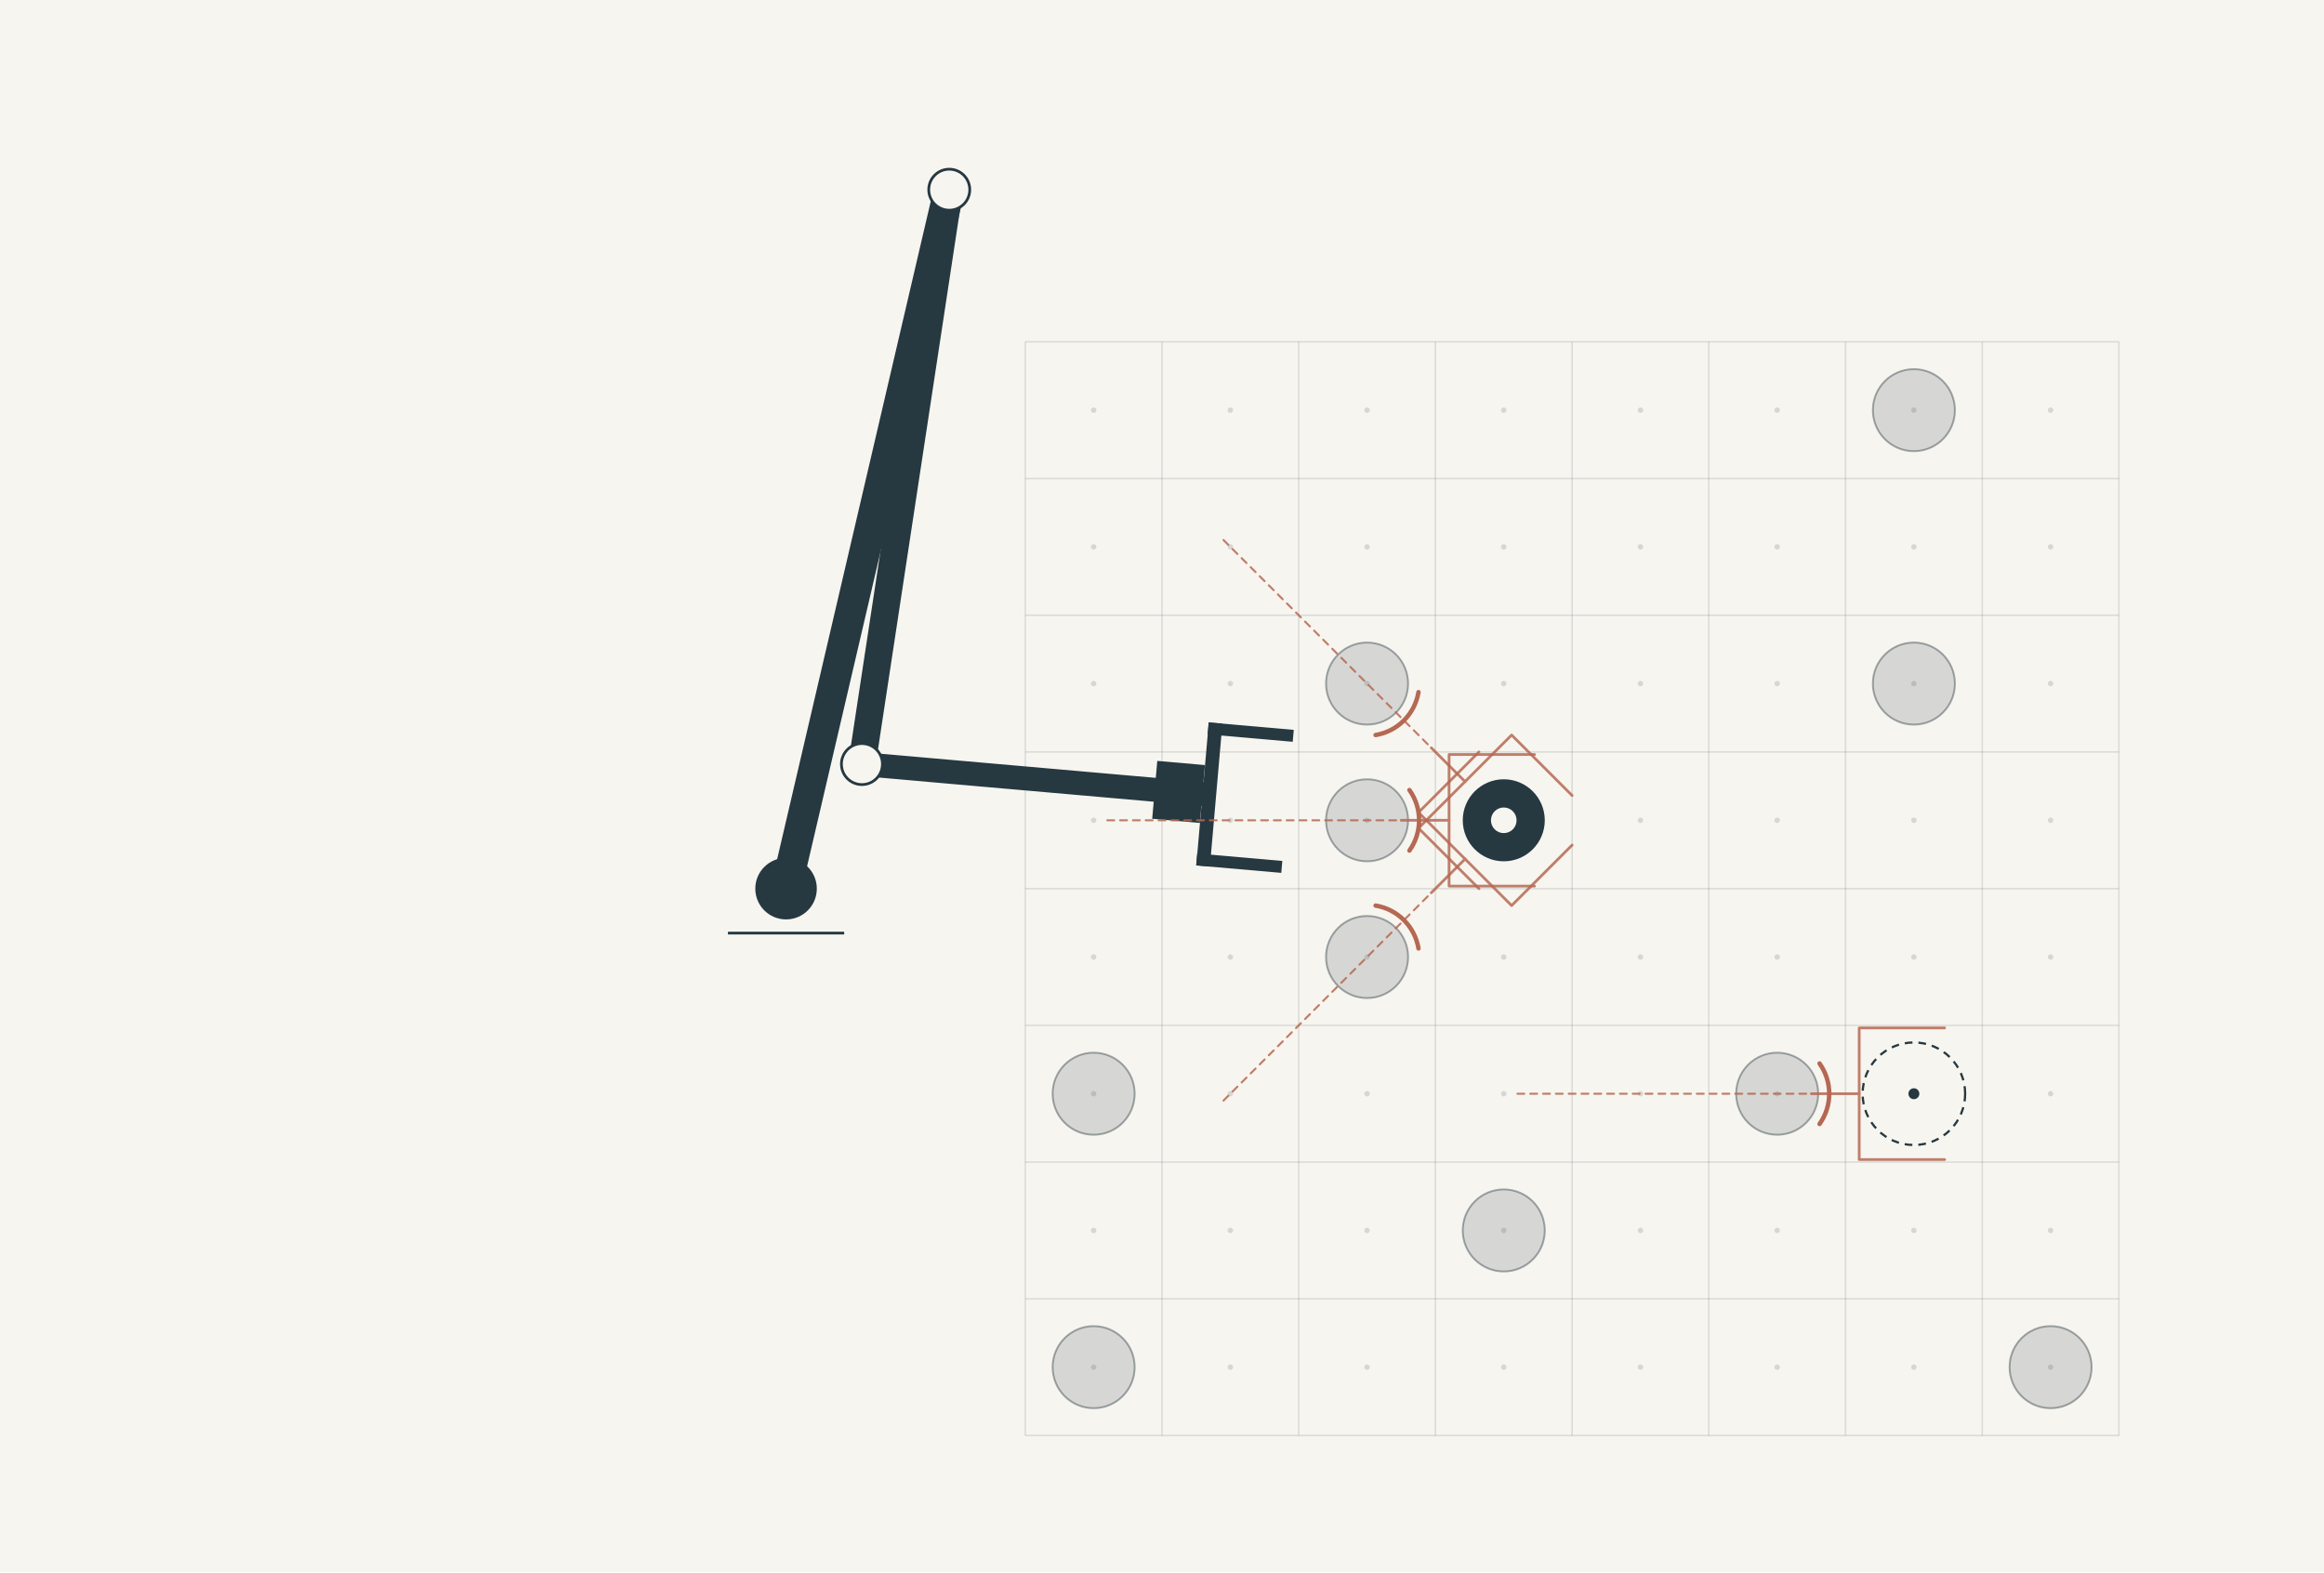
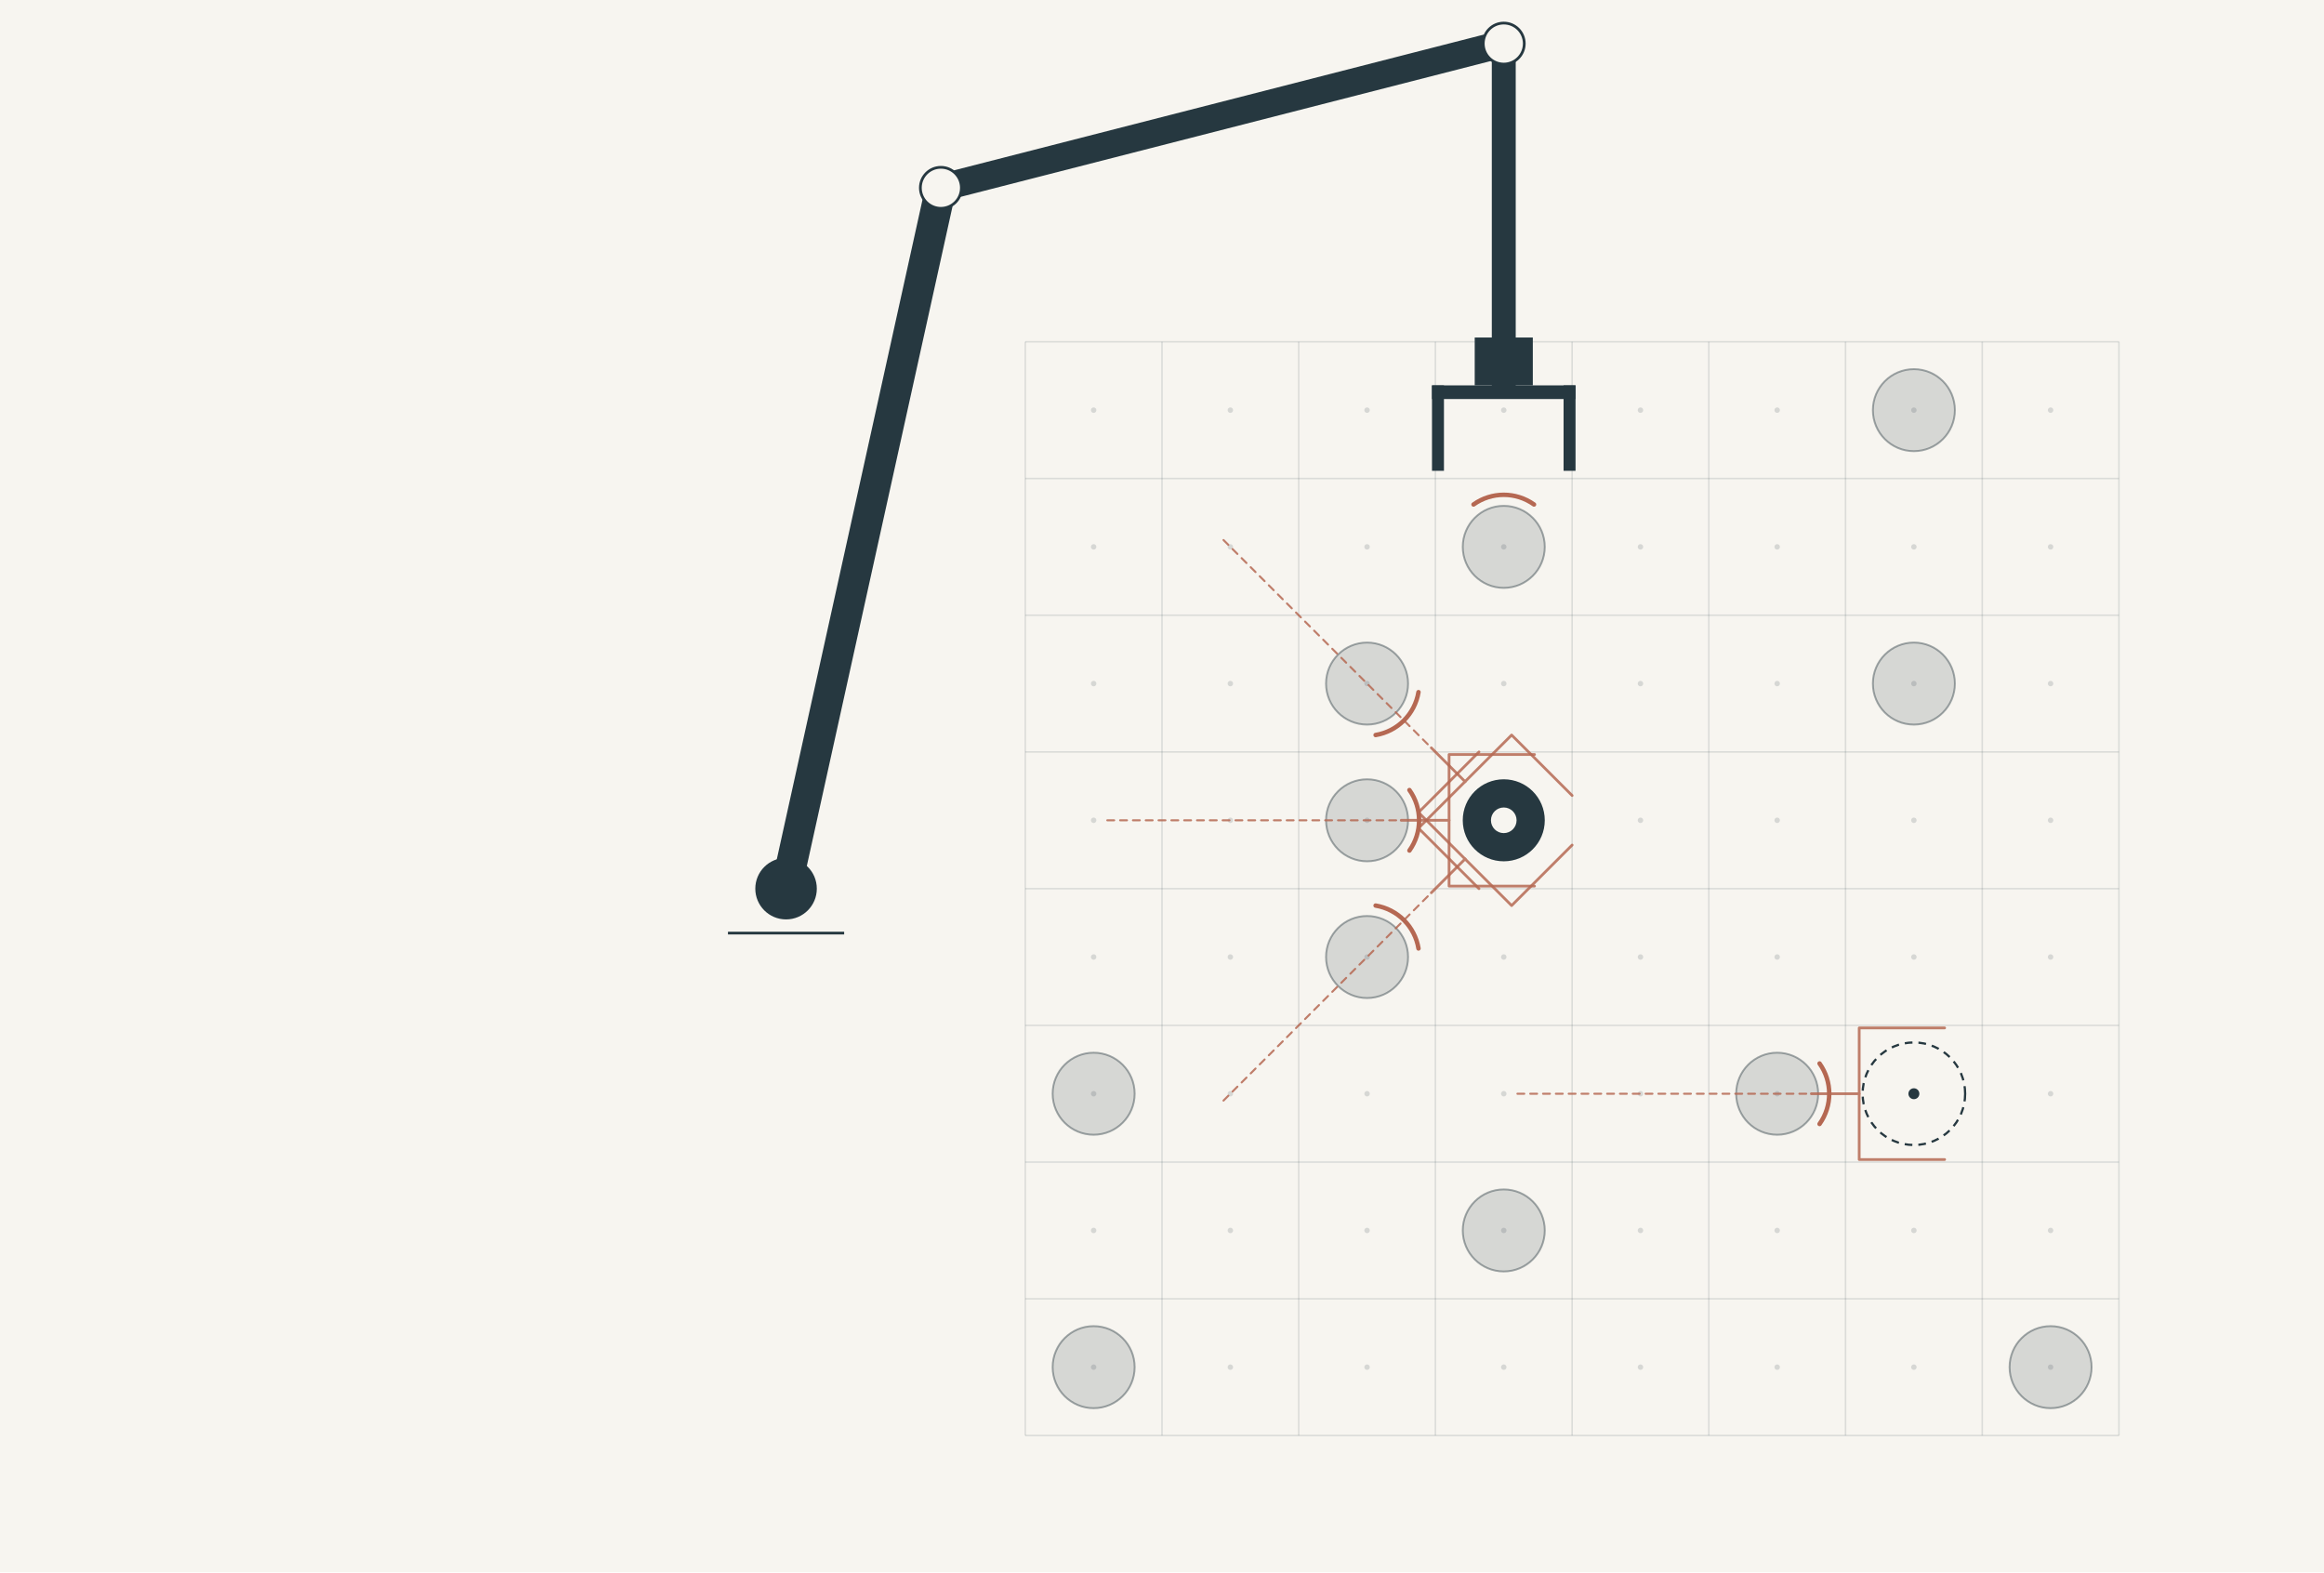
<svg xmlns="http://www.w3.org/2000/svg" viewBox="0 0 1360 920" width="1360" height="920" fill="none" shape-rendering="geometricPrecision">
  <rect width="100%" height="100%" fill="#F7F5F0" />
  <g id="lattice">
    <g id="lattice-lines" stroke="#263840" stroke-width="0.9" stroke-opacity="0.13" fill="none">
      <path d="M600,840 L600,200" />
      <path d="M680,840 L680,200" />
      <path d="M760,840 L760,200" />
      <path d="M840,840 L840,200" />
      <path d="M920,840 L920,200" />
      <path d="M1000,840 L1000,200" />
      <path d="M1080,840 L1080,200" />
      <path d="M1160,840 L1160,200" />
      <path d="M1240,840 L1240,200" />
      <path d="M600,840 L1240,840" />
      <path d="M600,760 L1240,760" />
      <path d="M600,680 L1240,680" />
      <path d="M600,600 L1240,600" />
      <path d="M600,520 L1240,520" />
      <path d="M600,440 L1240,440" />
      <path d="M600,360 L1240,360" />
      <path d="M600,280 L1240,280" />
      <path d="M600,200 L1240,200" />
    </g>
    <g id="lattice-centres">
      <circle cx="640" cy="800" r="1.6" fill="#263840" fill-opacity="0.16" />
      <circle cx="720" cy="800" r="1.6" fill="#263840" fill-opacity="0.16" />
      <circle cx="800" cy="800" r="1.6" fill="#263840" fill-opacity="0.16" />
      <circle cx="880" cy="800" r="1.6" fill="#263840" fill-opacity="0.16" />
      <circle cx="960" cy="800" r="1.6" fill="#263840" fill-opacity="0.16" />
      <circle cx="1040" cy="800" r="1.6" fill="#263840" fill-opacity="0.16" />
      <circle cx="1120" cy="800" r="1.6" fill="#263840" fill-opacity="0.16" />
      <circle cx="1200" cy="800" r="1.6" fill="#263840" fill-opacity="0.16" />
      <circle cx="640" cy="720" r="1.6" fill="#263840" fill-opacity="0.16" />
      <circle cx="720" cy="720" r="1.6" fill="#263840" fill-opacity="0.16" />
      <circle cx="800" cy="720" r="1.6" fill="#263840" fill-opacity="0.16" />
      <circle cx="880" cy="720" r="1.6" fill="#263840" fill-opacity="0.16" />
      <circle cx="960" cy="720" r="1.6" fill="#263840" fill-opacity="0.16" />
      <circle cx="1040" cy="720" r="1.6" fill="#263840" fill-opacity="0.16" />
      <circle cx="1120" cy="720" r="1.6" fill="#263840" fill-opacity="0.16" />
      <circle cx="1200" cy="720" r="1.6" fill="#263840" fill-opacity="0.16" />
      <circle cx="640" cy="640" r="1.6" fill="#263840" fill-opacity="0.16" />
      <circle cx="720" cy="640" r="1.6" fill="#263840" fill-opacity="0.16" />
      <circle cx="800" cy="640" r="1.6" fill="#263840" fill-opacity="0.16" />
      <circle cx="880" cy="640" r="1.6" fill="#263840" fill-opacity="0.16" />
      <circle cx="960" cy="640" r="1.6" fill="#263840" fill-opacity="0.16" />
      <circle cx="1040" cy="640" r="1.6" fill="#263840" fill-opacity="0.16" />
      <circle cx="1120" cy="640" r="1.6" fill="#263840" fill-opacity="0.16" />
      <circle cx="1200" cy="640" r="1.6" fill="#263840" fill-opacity="0.16" />
      <circle cx="640" cy="560" r="1.6" fill="#263840" fill-opacity="0.16" />
      <circle cx="720" cy="560" r="1.6" fill="#263840" fill-opacity="0.16" />
      <circle cx="800" cy="560" r="1.6" fill="#263840" fill-opacity="0.16" />
      <circle cx="880" cy="560" r="1.6" fill="#263840" fill-opacity="0.16" />
      <circle cx="960" cy="560" r="1.6" fill="#263840" fill-opacity="0.16" />
      <circle cx="1040" cy="560" r="1.6" fill="#263840" fill-opacity="0.16" />
      <circle cx="1120" cy="560" r="1.6" fill="#263840" fill-opacity="0.16" />
      <circle cx="1200" cy="560" r="1.6" fill="#263840" fill-opacity="0.16" />
      <circle cx="640" cy="480" r="1.6" fill="#263840" fill-opacity="0.16" />
      <circle cx="720" cy="480" r="1.6" fill="#263840" fill-opacity="0.16" />
      <circle cx="800" cy="480" r="1.6" fill="#263840" fill-opacity="0.16" />
      <circle cx="880" cy="480" r="1.6" fill="#263840" fill-opacity="0.16" />
      <circle cx="960" cy="480" r="1.6" fill="#263840" fill-opacity="0.16" />
      <circle cx="1040" cy="480" r="1.6" fill="#263840" fill-opacity="0.16" />
      <circle cx="1120" cy="480" r="1.6" fill="#263840" fill-opacity="0.16" />
      <circle cx="1200" cy="480" r="1.6" fill="#263840" fill-opacity="0.16" />
      <circle cx="640" cy="400" r="1.6" fill="#263840" fill-opacity="0.16" />
      <circle cx="720" cy="400" r="1.6" fill="#263840" fill-opacity="0.16" />
      <circle cx="800" cy="400" r="1.6" fill="#263840" fill-opacity="0.16" />
      <circle cx="880" cy="400" r="1.6" fill="#263840" fill-opacity="0.16" />
      <circle cx="960" cy="400" r="1.6" fill="#263840" fill-opacity="0.16" />
      <circle cx="1040" cy="400" r="1.6" fill="#263840" fill-opacity="0.16" />
      <circle cx="1120" cy="400" r="1.6" fill="#263840" fill-opacity="0.16" />
      <circle cx="1200" cy="400" r="1.6" fill="#263840" fill-opacity="0.16" />
      <circle cx="640" cy="320" r="1.6" fill="#263840" fill-opacity="0.16" />
      <circle cx="720" cy="320" r="1.6" fill="#263840" fill-opacity="0.16" />
      <circle cx="800" cy="320" r="1.6" fill="#263840" fill-opacity="0.16" />
      <circle cx="880" cy="320" r="1.6" fill="#263840" fill-opacity="0.16" />
      <circle cx="960" cy="320" r="1.6" fill="#263840" fill-opacity="0.16" />
      <circle cx="1040" cy="320" r="1.6" fill="#263840" fill-opacity="0.16" />
      <circle cx="1120" cy="320" r="1.6" fill="#263840" fill-opacity="0.16" />
      <circle cx="1200" cy="320" r="1.6" fill="#263840" fill-opacity="0.16" />
      <circle cx="640" cy="240" r="1.6" fill="#263840" fill-opacity="0.16" />
      <circle cx="720" cy="240" r="1.6" fill="#263840" fill-opacity="0.16" />
      <circle cx="800" cy="240" r="1.6" fill="#263840" fill-opacity="0.16" />
      <circle cx="880" cy="240" r="1.6" fill="#263840" fill-opacity="0.16" />
      <circle cx="960" cy="240" r="1.6" fill="#263840" fill-opacity="0.16" />
      <circle cx="1040" cy="240" r="1.6" fill="#263840" fill-opacity="0.16" />
      <circle cx="1120" cy="240" r="1.6" fill="#263840" fill-opacity="0.16" />
      <circle cx="1200" cy="240" r="1.6" fill="#263840" fill-opacity="0.16" />
    </g>
  </g>
  <g id="goal">
    <circle cx="1120" cy="640" r="30" fill="none" stroke="#263840" stroke-width="1.3" stroke-dasharray="4.5 3.5" />
    <circle cx="1120" cy="640" r="3.2" fill="#263840" />
  </g>
  <g id="discs-context">
    <circle cx="1120" cy="240" r="24" id="c0" fill="#263840" fill-opacity="0.16" stroke="#263840" stroke-opacity="0.42" stroke-width="1.1" />
    <circle cx="1120" cy="400" r="24" id="c1" fill="#263840" fill-opacity="0.16" stroke="#263840" stroke-opacity="0.42" stroke-width="1.1" />
    <circle cx="640" cy="800" r="24" id="c2" fill="#263840" fill-opacity="0.16" stroke="#263840" stroke-opacity="0.42" stroke-width="1.1" />
    <circle cx="880" cy="720" r="24" id="c3" fill="#263840" fill-opacity="0.16" stroke="#263840" stroke-opacity="0.42" stroke-width="1.1" />
    <circle cx="1200" cy="800" r="24" id="c4" fill="#263840" fill-opacity="0.16" stroke="#263840" stroke-opacity="0.42" stroke-width="1.1" />
    <circle cx="640" cy="640" r="24" id="c5" fill="#263840" fill-opacity="0.16" stroke="#263840" stroke-opacity="0.42" stroke-width="1.1" />
+     <circle cx="880" cy="320" r="24" id="c6" fill="#263840" fill-opacity="0.16" stroke="#263840" stroke-opacity="0.42" stroke-width="1.1" />
  </g>
  <g id="blockers-initial">
    <circle cx="800" cy="400" r="24" id="b1" fill="#263840" fill-opacity="0.16" stroke="#263840" stroke-opacity="0.42" stroke-width="1.1" />
    <circle cx="800" cy="560" r="24" id="b2" fill="#263840" fill-opacity="0.16" stroke="#263840" stroke-opacity="0.42" stroke-width="1.1" />
    <circle cx="800" cy="480" r="24" id="b3" fill="#263840" fill-opacity="0.16" stroke="#263840" stroke-opacity="0.42" stroke-width="1.1" />
    <circle cx="1040" cy="640" r="24" id="b4" fill="#263840" fill-opacity="0.16" stroke="#263840" stroke-opacity="0.42" stroke-width="1.1" />
  </g>
  <g id="target">
    <circle cx="880" cy="480" r="24" fill="#263840" />
    <circle cx="880" cy="480" r="7.5" fill="#F7F5F0" />
  </g>
  <g id="robot-approach" opacity="1">
    <path d="M426,546 L494,546" stroke="#263840" stroke-width="1.6" />
    <circle cx="460" cy="520" r="18" fill="#263840" />
    <circle cx="460" cy="520" r="5.5" fill="#F7F5F0" />
-     <path d="M460,520 L555.5,111" stroke="#263840" stroke-width="18" stroke-linecap="round" />
-     <path d="M555.5,111 L504.4,447.1" stroke="#263840" stroke-width="16" stroke-linecap="round" />
-     <path d="M504.4,447.1 L703.7,464.6" stroke="#263840" stroke-width="14" stroke-linecap="round" />
-     <rect x="-14" y="-17" width="28" height="34" transform="translate(689.7 463.4) rotate(5)" fill="#263840" />
-     <rect x="-4" y="-42" width="8" height="84" transform="translate(707.7 464.9) rotate(5)" fill="#263840" />
-     <rect x="-25" y="-3.5" width="50" height="7" transform="translate(725.2 505.1) rotate(5)" fill="#263840" />
-     <rect x="-25" y="-3.5" width="50" height="7" transform="translate(731.9 428.4) rotate(5)" fill="#263840" />
-     <circle cx="555.5" cy="111" r="12" fill="#F7F5F0" stroke="#263840" stroke-width="1.6" />
-     <circle cx="504.4" cy="447.1" r="12" fill="#F7F5F0" stroke="#263840" stroke-width="1.6" />
+     <path d="M460,520 L550.6,109.9" stroke="#263840" stroke-width="18" stroke-linecap="round" />
+     <path d="M550.6,109.9 L880,25.5" stroke="#263840" stroke-width="16" stroke-linecap="round" />
+     <path d="M880,25.5 L880,225.5" stroke="#263840" stroke-width="14" stroke-linecap="round" />
+     <rect x="-14" y="-17" width="28" height="34" transform="translate(880 211.5) rotate(90)" fill="#263840" />
+     <rect x="-4" y="-42" width="8" height="84" transform="translate(880 229.5) rotate(90)" fill="#263840" />
+     <rect x="-25" y="-3.5" width="50" height="7" transform="translate(841.5 250.5) rotate(90)" fill="#263840" />
+     <rect x="-25" y="-3.5" width="50" height="7" transform="translate(918.5 250.5) rotate(90)" fill="#263840" />
+     <circle cx="550.6" cy="109.9" r="12" fill="#F7F5F0" stroke="#263840" stroke-width="1.6" />
+     <circle cx="880" cy="25.5" r="12" fill="#F7F5F0" stroke="#263840" stroke-width="1.6" />
  </g>
  <g id="blocked-modes">
    <g id="mode-target-0" opacity="0.85">
      <path d="M648,480 L820,480" stroke="#B56852" stroke-width="1.2" stroke-dasharray="4 3.5" stroke-linecap="round" />
      <path d="M820,480 L848,480" stroke="#B56852" stroke-width="1.6" stroke-linecap="round" />
      <path d="M898,441.5 L848,441.5 L848,518.5 L898,518.5" stroke="#B56852" stroke-width="1.6" stroke-linecap="round" stroke-linejoin="round" fill="none" />
    </g>
    <g id="mode-target-1" opacity="0.85">
      <path d="M716,644 L837.6,522.4" stroke="#B56852" stroke-width="1.2" stroke-dasharray="4 3.5" stroke-linecap="round" />
      <path d="M837.6,522.4 L857.4,502.6" stroke="#B56852" stroke-width="1.6" stroke-linecap="round" />
      <path d="M865.5,440 L830.1,475.4 L884.6,529.9 L920,494.5" stroke="#B56852" stroke-width="1.6" stroke-linecap="round" stroke-linejoin="round" fill="none" />
    </g>
    <g id="mode-target-2" opacity="0.85">
      <path d="M716,316 L837.6,437.6" stroke="#B56852" stroke-width="1.2" stroke-dasharray="4 3.5" stroke-linecap="round" />
      <path d="M837.6,437.6 L857.4,457.4" stroke="#B56852" stroke-width="1.6" stroke-linecap="round" />
      <path d="M920,465.5 L884.6,430.1 L830.1,484.6 L865.5,520" stroke="#B56852" stroke-width="1.6" stroke-linecap="round" stroke-linejoin="round" fill="none" />
    </g>
    <g id="mode-goal-3" opacity="0.85">
      <path d="M888,640 L1060,640" stroke="#B56852" stroke-width="1.2" stroke-dasharray="4 3.5" stroke-linecap="round" />
      <path d="M1060,640 L1088,640" stroke="#B56852" stroke-width="1.6" stroke-linecap="round" />
      <path d="M1138,601.5 L1088,601.5 L1088,678.5 L1138,678.5" stroke="#B56852" stroke-width="1.6" stroke-linecap="round" stroke-linejoin="round" fill="none" />
    </g>
  </g>
  <g id="blocked-contacts">
    <path id="contact-b1" d="M805,430.1 A30.5,30.5 0 0 0 830.1,405" fill="none" stroke="#B56852" stroke-width="2.6" stroke-linecap="round" />
    <path id="contact-b2" d="M830.1,555 A30.5,30.5 0 0 0 805,529.9" fill="none" stroke="#B56852" stroke-width="2.6" stroke-linecap="round" />
    <path id="contact-b3" d="M824.8,497.7 A30.5,30.5 0 0 0 824.8,462.3" fill="none" stroke="#B56852" stroke-width="2.6" stroke-linecap="round" />
    <path id="contact-b4" d="M1064.8,657.7 A30.5,30.5 0 0 0 1064.8,622.3" fill="none" stroke="#B56852" stroke-width="2.6" stroke-linecap="round" />
+     <path id="contact-c6" d="M897.7,295.2 A30.5,30.5 0 0 0 862.3,295.2" fill="none" stroke="#B56852" stroke-width="2.6" stroke-linecap="round" />
  </g>
</svg>
